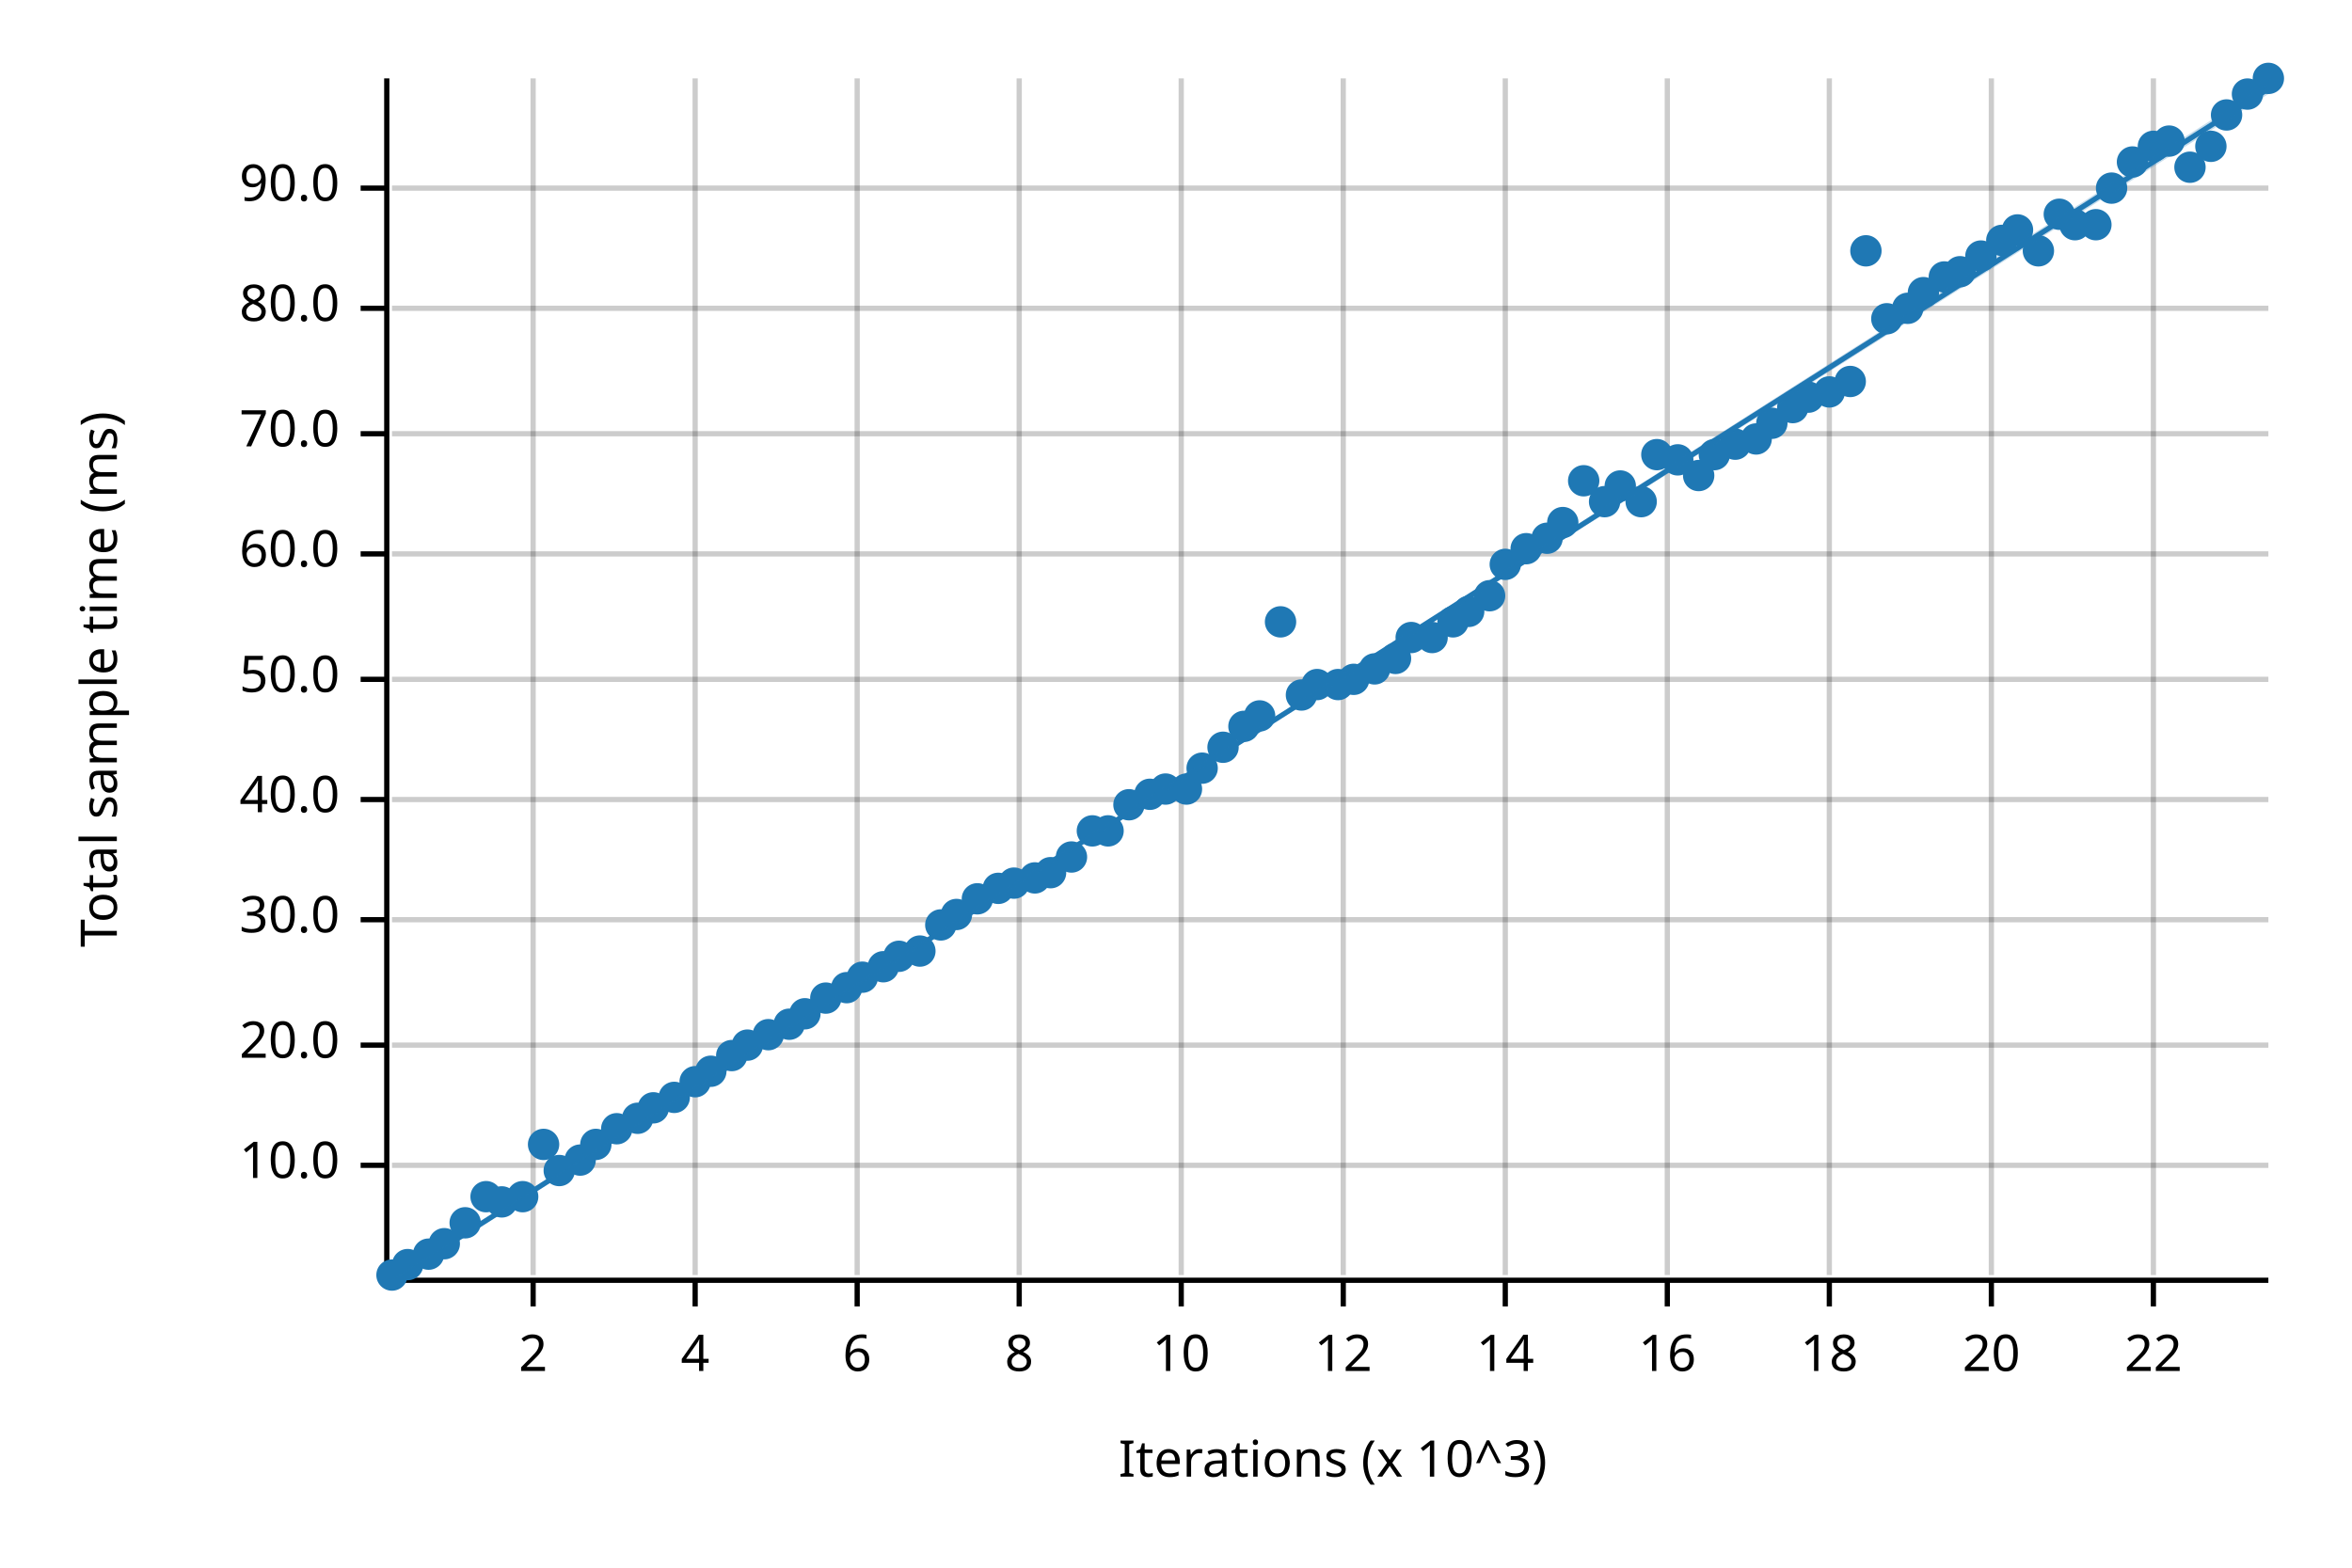
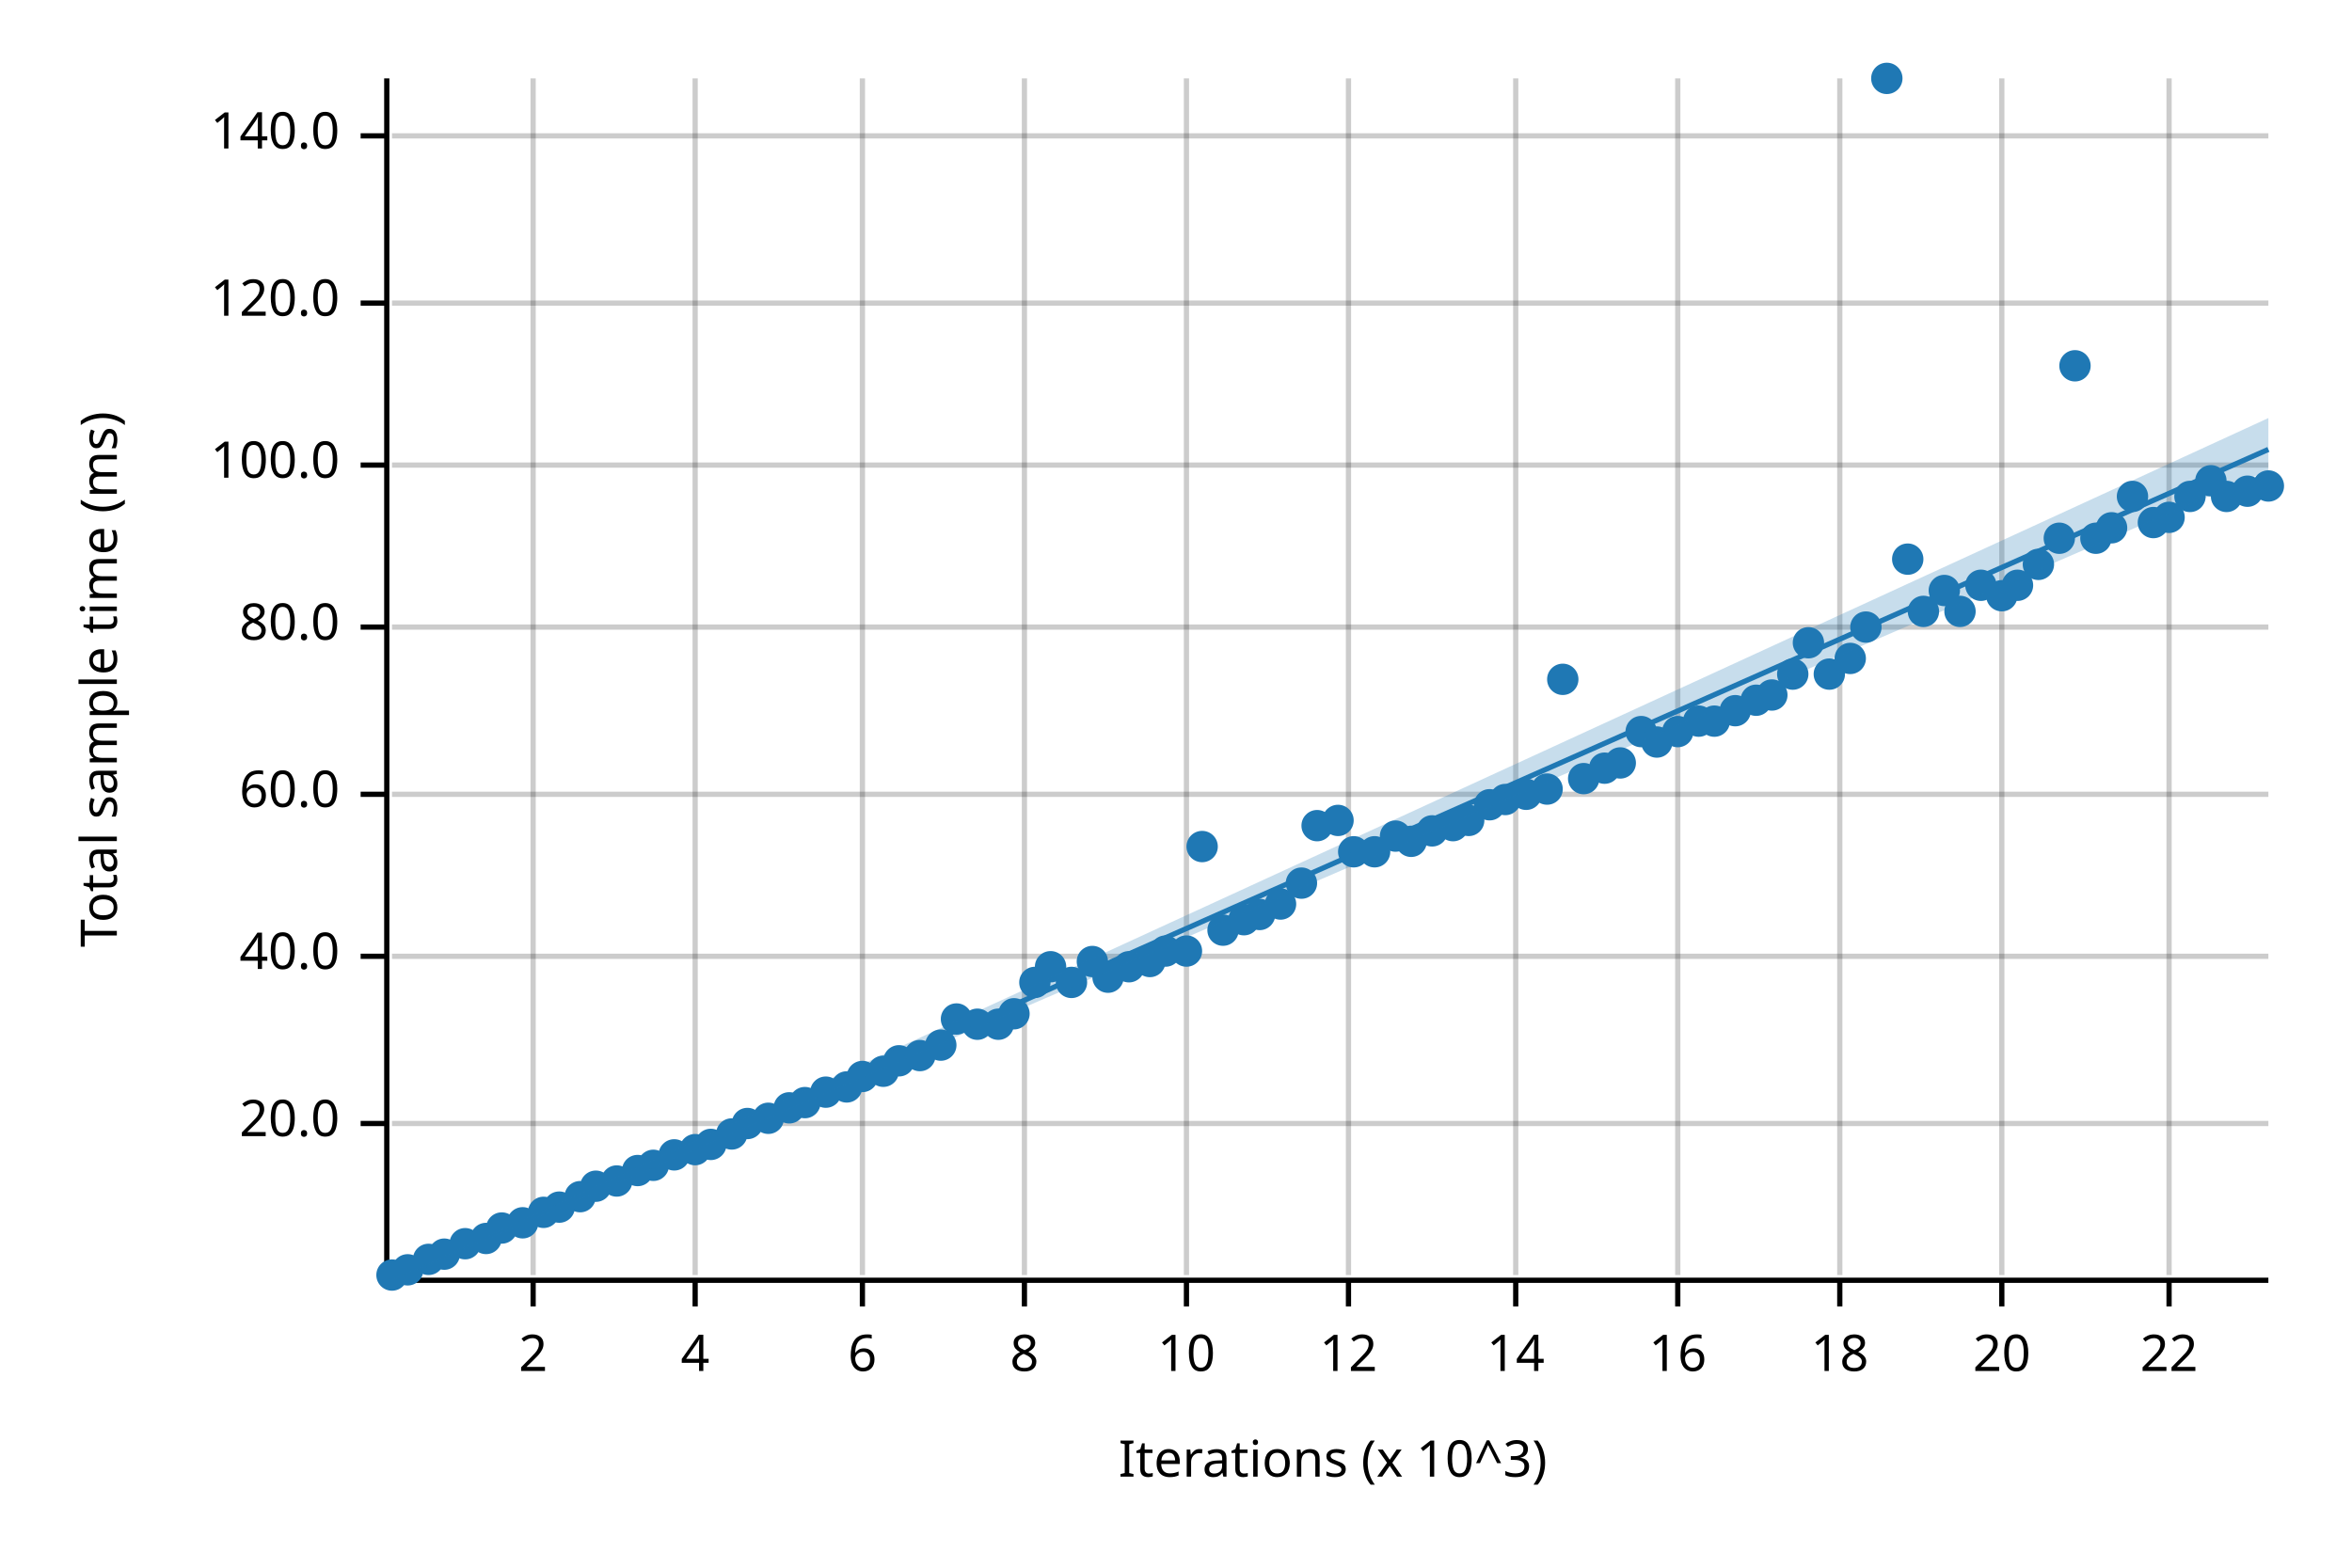
<svg xmlns="http://www.w3.org/2000/svg" width="450" height="300" viewBox="0 0 450 300">
  <text x="15" y="130" dy="0.76em" text-anchor="middle" font-family="sans-serif" font-size="9.677" opacity="1" fill="#000000" transform="rotate(270, 15, 130)">
Total sample time (ms)
</text>
  <text x="255" y="285" dy="-0.5ex" text-anchor="middle" font-family="sans-serif" font-size="9.677" opacity="1" fill="#000000">
Iterations (x 10^3)
</text>
  <line opacity="0.2" stroke="#000000" stroke-width="1" x1="102" y1="244" x2="102" y2="15" />
  <line opacity="0.2" stroke="#000000" stroke-width="1" x1="133" y1="244" x2="133" y2="15" />
-   <line opacity="0.2" stroke="#000000" stroke-width="1" x1="164" y1="244" x2="164" y2="15" />
-   <line opacity="0.2" stroke="#000000" stroke-width="1" x1="195" y1="244" x2="195" y2="15" />
-   <line opacity="0.2" stroke="#000000" stroke-width="1" x1="226" y1="244" x2="226" y2="15" />
-   <line opacity="0.2" stroke="#000000" stroke-width="1" x1="257" y1="244" x2="257" y2="15" />
-   <line opacity="0.2" stroke="#000000" stroke-width="1" x1="288" y1="244" x2="288" y2="15" />
-   <line opacity="0.2" stroke="#000000" stroke-width="1" x1="319" y1="244" x2="319" y2="15" />
-   <line opacity="0.2" stroke="#000000" stroke-width="1" x1="350" y1="244" x2="350" y2="15" />
-   <line opacity="0.2" stroke="#000000" stroke-width="1" x1="381" y1="244" x2="381" y2="15" />
-   <line opacity="0.2" stroke="#000000" stroke-width="1" x1="412" y1="244" x2="412" y2="15" />
-   <line opacity="0.2" stroke="#000000" stroke-width="1" x1="75" y1="223" x2="434" y2="223" />
-   <line opacity="0.2" stroke="#000000" stroke-width="1" x1="75" y1="200" x2="434" y2="200" />
-   <line opacity="0.2" stroke="#000000" stroke-width="1" x1="75" y1="176" x2="434" y2="176" />
-   <line opacity="0.2" stroke="#000000" stroke-width="1" x1="75" y1="153" x2="434" y2="153" />
-   <line opacity="0.2" stroke="#000000" stroke-width="1" x1="75" y1="130" x2="434" y2="130" />
-   <line opacity="0.2" stroke="#000000" stroke-width="1" x1="75" y1="106" x2="434" y2="106" />
-   <line opacity="0.2" stroke="#000000" stroke-width="1" x1="75" y1="83" x2="434" y2="83" />
-   <line opacity="0.2" stroke="#000000" stroke-width="1" x1="75" y1="59" x2="434" y2="59" />
-   <line opacity="0.2" stroke="#000000" stroke-width="1" x1="75" y1="36" x2="434" y2="36" />
+   <line opacity="0.2" stroke="#000000" stroke-width="1" x1="165" y1="244" x2="165" y2="15" />
+   <line opacity="0.2" stroke="#000000" stroke-width="1" x1="196" y1="244" x2="196" y2="15" />
+   <line opacity="0.2" stroke="#000000" stroke-width="1" x1="227" y1="244" x2="227" y2="15" />
+   <line opacity="0.2" stroke="#000000" stroke-width="1" x1="258" y1="244" x2="258" y2="15" />
+   <line opacity="0.2" stroke="#000000" stroke-width="1" x1="290" y1="244" x2="290" y2="15" />
+   <line opacity="0.2" stroke="#000000" stroke-width="1" x1="321" y1="244" x2="321" y2="15" />
+   <line opacity="0.2" stroke="#000000" stroke-width="1" x1="352" y1="244" x2="352" y2="15" />
+   <line opacity="0.2" stroke="#000000" stroke-width="1" x1="383" y1="244" x2="383" y2="15" />
+   <line opacity="0.2" stroke="#000000" stroke-width="1" x1="415" y1="244" x2="415" y2="15" />
+   <line opacity="0.2" stroke="#000000" stroke-width="1" x1="75" y1="215" x2="434" y2="215" />
+   <line opacity="0.2" stroke="#000000" stroke-width="1" x1="75" y1="183" x2="434" y2="183" />
+   <line opacity="0.2" stroke="#000000" stroke-width="1" x1="75" y1="152" x2="434" y2="152" />
+   <line opacity="0.2" stroke="#000000" stroke-width="1" x1="75" y1="120" x2="434" y2="120" />
+   <line opacity="0.2" stroke="#000000" stroke-width="1" x1="75" y1="89" x2="434" y2="89" />
+   <line opacity="0.2" stroke="#000000" stroke-width="1" x1="75" y1="58" x2="434" y2="58" />
+   <line opacity="0.2" stroke="#000000" stroke-width="1" x1="75" y1="26" x2="434" y2="26" />
  <polyline fill="none" opacity="1" stroke="#000000" stroke-width="1" points="74,15 74,244 " />
-   <text x="65" y="223" dy="0.5ex" text-anchor="end" font-family="sans-serif" font-size="9.677" opacity="1" fill="#000000">
- 10.0
- </text>
-   <polyline fill="none" opacity="1" stroke="#000000" stroke-width="1" points="69,223 74,223 " />
-   <text x="65" y="200" dy="0.5ex" text-anchor="end" font-family="sans-serif" font-size="9.677" opacity="1" fill="#000000">
+   <text x="65" y="215" dy="0.5ex" text-anchor="end" font-family="sans-serif" font-size="9.677" opacity="1" fill="#000000">
20.0
</text>
-   <polyline fill="none" opacity="1" stroke="#000000" stroke-width="1" points="69,200 74,200 " />
-   <text x="65" y="176" dy="0.5ex" text-anchor="end" font-family="sans-serif" font-size="9.677" opacity="1" fill="#000000">
- 30.0
- </text>
-   <polyline fill="none" opacity="1" stroke="#000000" stroke-width="1" points="69,176 74,176 " />
-   <text x="65" y="153" dy="0.5ex" text-anchor="end" font-family="sans-serif" font-size="9.677" opacity="1" fill="#000000">
+   <polyline fill="none" opacity="1" stroke="#000000" stroke-width="1" points="69,215 74,215 " />
+   <text x="65" y="183" dy="0.5ex" text-anchor="end" font-family="sans-serif" font-size="9.677" opacity="1" fill="#000000">
40.0
</text>
-   <polyline fill="none" opacity="1" stroke="#000000" stroke-width="1" points="69,153 74,153 " />
-   <text x="65" y="130" dy="0.5ex" text-anchor="end" font-family="sans-serif" font-size="9.677" opacity="1" fill="#000000">
- 50.0
- </text>
-   <polyline fill="none" opacity="1" stroke="#000000" stroke-width="1" points="69,130 74,130 " />
-   <text x="65" y="106" dy="0.5ex" text-anchor="end" font-family="sans-serif" font-size="9.677" opacity="1" fill="#000000">
+   <polyline fill="none" opacity="1" stroke="#000000" stroke-width="1" points="69,183 74,183 " />
+   <text x="65" y="152" dy="0.5ex" text-anchor="end" font-family="sans-serif" font-size="9.677" opacity="1" fill="#000000">
60.0
</text>
-   <polyline fill="none" opacity="1" stroke="#000000" stroke-width="1" points="69,106 74,106 " />
-   <text x="65" y="83" dy="0.5ex" text-anchor="end" font-family="sans-serif" font-size="9.677" opacity="1" fill="#000000">
- 70.0
- </text>
-   <polyline fill="none" opacity="1" stroke="#000000" stroke-width="1" points="69,83 74,83 " />
-   <text x="65" y="59" dy="0.5ex" text-anchor="end" font-family="sans-serif" font-size="9.677" opacity="1" fill="#000000">
+   <polyline fill="none" opacity="1" stroke="#000000" stroke-width="1" points="69,152 74,152 " />
+   <text x="65" y="120" dy="0.5ex" text-anchor="end" font-family="sans-serif" font-size="9.677" opacity="1" fill="#000000">
80.0
</text>
-   <polyline fill="none" opacity="1" stroke="#000000" stroke-width="1" points="69,59 74,59 " />
-   <text x="65" y="36" dy="0.5ex" text-anchor="end" font-family="sans-serif" font-size="9.677" opacity="1" fill="#000000">
- 90.0
- </text>
-   <polyline fill="none" opacity="1" stroke="#000000" stroke-width="1" points="69,36 74,36 " />
+   <polyline fill="none" opacity="1" stroke="#000000" stroke-width="1" points="69,120 74,120 " />
+   <text x="65" y="89" dy="0.5ex" text-anchor="end" font-family="sans-serif" font-size="9.677" opacity="1" fill="#000000">
+ 100.0
+ </text>
+   <polyline fill="none" opacity="1" stroke="#000000" stroke-width="1" points="69,89 74,89 " />
+   <text x="65" y="58" dy="0.5ex" text-anchor="end" font-family="sans-serif" font-size="9.677" opacity="1" fill="#000000">
+ 120.0
+ </text>
+   <polyline fill="none" opacity="1" stroke="#000000" stroke-width="1" points="69,58 74,58 " />
+   <text x="65" y="26" dy="0.5ex" text-anchor="end" font-family="sans-serif" font-size="9.677" opacity="1" fill="#000000">
+ 140.0
+ </text>
+   <polyline fill="none" opacity="1" stroke="#000000" stroke-width="1" points="69,26 74,26 " />
  <polyline fill="none" opacity="1" stroke="#000000" stroke-width="1" points="75,245 434,245 " />
  <text x="102" y="255" dy="0.76em" text-anchor="middle" font-family="sans-serif" font-size="9.677" opacity="1" fill="#000000">
2
</text>
  <polyline fill="none" opacity="1" stroke="#000000" stroke-width="1" points="102,245 102,250 " />
  <text x="133" y="255" dy="0.76em" text-anchor="middle" font-family="sans-serif" font-size="9.677" opacity="1" fill="#000000">
4
</text>
  <polyline fill="none" opacity="1" stroke="#000000" stroke-width="1" points="133,245 133,250 " />
-   <text x="164" y="255" dy="0.76em" text-anchor="middle" font-family="sans-serif" font-size="9.677" opacity="1" fill="#000000">
+   <text x="165" y="255" dy="0.76em" text-anchor="middle" font-family="sans-serif" font-size="9.677" opacity="1" fill="#000000">
6
</text>
-   <polyline fill="none" opacity="1" stroke="#000000" stroke-width="1" points="164,245 164,250 " />
-   <text x="195" y="255" dy="0.76em" text-anchor="middle" font-family="sans-serif" font-size="9.677" opacity="1" fill="#000000">
+   <polyline fill="none" opacity="1" stroke="#000000" stroke-width="1" points="165,245 165,250 " />
+   <text x="196" y="255" dy="0.76em" text-anchor="middle" font-family="sans-serif" font-size="9.677" opacity="1" fill="#000000">
8
</text>
-   <polyline fill="none" opacity="1" stroke="#000000" stroke-width="1" points="195,245 195,250 " />
-   <text x="226" y="255" dy="0.76em" text-anchor="middle" font-family="sans-serif" font-size="9.677" opacity="1" fill="#000000">
+   <polyline fill="none" opacity="1" stroke="#000000" stroke-width="1" points="196,245 196,250 " />
+   <text x="227" y="255" dy="0.76em" text-anchor="middle" font-family="sans-serif" font-size="9.677" opacity="1" fill="#000000">
10
</text>
-   <polyline fill="none" opacity="1" stroke="#000000" stroke-width="1" points="226,245 226,250 " />
-   <text x="257" y="255" dy="0.76em" text-anchor="middle" font-family="sans-serif" font-size="9.677" opacity="1" fill="#000000">
+   <polyline fill="none" opacity="1" stroke="#000000" stroke-width="1" points="227,245 227,250 " />
+   <text x="258" y="255" dy="0.76em" text-anchor="middle" font-family="sans-serif" font-size="9.677" opacity="1" fill="#000000">
12
</text>
-   <polyline fill="none" opacity="1" stroke="#000000" stroke-width="1" points="257,245 257,250 " />
-   <text x="288" y="255" dy="0.76em" text-anchor="middle" font-family="sans-serif" font-size="9.677" opacity="1" fill="#000000">
+   <polyline fill="none" opacity="1" stroke="#000000" stroke-width="1" points="258,245 258,250 " />
+   <text x="290" y="255" dy="0.76em" text-anchor="middle" font-family="sans-serif" font-size="9.677" opacity="1" fill="#000000">
14
</text>
-   <polyline fill="none" opacity="1" stroke="#000000" stroke-width="1" points="288,245 288,250 " />
-   <text x="319" y="255" dy="0.76em" text-anchor="middle" font-family="sans-serif" font-size="9.677" opacity="1" fill="#000000">
+   <polyline fill="none" opacity="1" stroke="#000000" stroke-width="1" points="290,245 290,250 " />
+   <text x="321" y="255" dy="0.76em" text-anchor="middle" font-family="sans-serif" font-size="9.677" opacity="1" fill="#000000">
16
</text>
-   <polyline fill="none" opacity="1" stroke="#000000" stroke-width="1" points="319,245 319,250 " />
-   <text x="350" y="255" dy="0.76em" text-anchor="middle" font-family="sans-serif" font-size="9.677" opacity="1" fill="#000000">
+   <polyline fill="none" opacity="1" stroke="#000000" stroke-width="1" points="321,245 321,250 " />
+   <text x="352" y="255" dy="0.76em" text-anchor="middle" font-family="sans-serif" font-size="9.677" opacity="1" fill="#000000">
18
</text>
-   <polyline fill="none" opacity="1" stroke="#000000" stroke-width="1" points="350,245 350,250 " />
-   <text x="381" y="255" dy="0.76em" text-anchor="middle" font-family="sans-serif" font-size="9.677" opacity="1" fill="#000000">
+   <polyline fill="none" opacity="1" stroke="#000000" stroke-width="1" points="352,245 352,250 " />
+   <text x="383" y="255" dy="0.76em" text-anchor="middle" font-family="sans-serif" font-size="9.677" opacity="1" fill="#000000">
20
</text>
-   <polyline fill="none" opacity="1" stroke="#000000" stroke-width="1" points="381,245 381,250 " />
-   <text x="412" y="255" dy="0.76em" text-anchor="middle" font-family="sans-serif" font-size="9.677" opacity="1" fill="#000000">
+   <polyline fill="none" opacity="1" stroke="#000000" stroke-width="1" points="383,245 383,250 " />
+   <text x="415" y="255" dy="0.76em" text-anchor="middle" font-family="sans-serif" font-size="9.677" opacity="1" fill="#000000">
22
</text>
-   <polyline fill="none" opacity="1" stroke="#000000" stroke-width="1" points="412,245 412,250 " />
+   <polyline fill="none" opacity="1" stroke="#000000" stroke-width="1" points="415,245 415,250 " />
  <circle cx="75" cy="244" r="3" opacity="1" fill="#1F78B4" stroke="none" stroke-width="1" />
-   <circle cx="78" cy="242" r="3" opacity="1" fill="#1F78B4" stroke="none" stroke-width="1" />
-   <circle cx="82" cy="240" r="3" opacity="1" fill="#1F78B4" stroke="none" stroke-width="1" />
-   <circle cx="85" cy="238" r="3" opacity="1" fill="#1F78B4" stroke="none" stroke-width="1" />
-   <circle cx="89" cy="234" r="3" opacity="1" fill="#1F78B4" stroke="none" stroke-width="1" />
-   <circle cx="93" cy="229" r="3" opacity="1" fill="#1F78B4" stroke="none" stroke-width="1" />
-   <circle cx="96" cy="230" r="3" opacity="1" fill="#1F78B4" stroke="none" stroke-width="1" />
-   <circle cx="100" cy="229" r="3" opacity="1" fill="#1F78B4" stroke="none" stroke-width="1" />
-   <circle cx="104" cy="219" r="3" opacity="1" fill="#1F78B4" stroke="none" stroke-width="1" />
-   <circle cx="107" cy="224" r="3" opacity="1" fill="#1F78B4" stroke="none" stroke-width="1" />
-   <circle cx="111" cy="222" r="3" opacity="1" fill="#1F78B4" stroke="none" stroke-width="1" />
-   <circle cx="114" cy="219" r="3" opacity="1" fill="#1F78B4" stroke="none" stroke-width="1" />
-   <circle cx="118" cy="216" r="3" opacity="1" fill="#1F78B4" stroke="none" stroke-width="1" />
-   <circle cx="122" cy="214" r="3" opacity="1" fill="#1F78B4" stroke="none" stroke-width="1" />
-   <circle cx="125" cy="212" r="3" opacity="1" fill="#1F78B4" stroke="none" stroke-width="1" />
-   <circle cx="129" cy="210" r="3" opacity="1" fill="#1F78B4" stroke="none" stroke-width="1" />
-   <circle cx="133" cy="207" r="3" opacity="1" fill="#1F78B4" stroke="none" stroke-width="1" />
-   <circle cx="136" cy="205" r="3" opacity="1" fill="#1F78B4" stroke="none" stroke-width="1" />
-   <circle cx="140" cy="202" r="3" opacity="1" fill="#1F78B4" stroke="none" stroke-width="1" />
-   <circle cx="143" cy="200" r="3" opacity="1" fill="#1F78B4" stroke="none" stroke-width="1" />
-   <circle cx="147" cy="198" r="3" opacity="1" fill="#1F78B4" stroke="none" stroke-width="1" />
-   <circle cx="151" cy="196" r="3" opacity="1" fill="#1F78B4" stroke="none" stroke-width="1" />
-   <circle cx="154" cy="194" r="3" opacity="1" fill="#1F78B4" stroke="none" stroke-width="1" />
-   <circle cx="158" cy="191" r="3" opacity="1" fill="#1F78B4" stroke="none" stroke-width="1" />
-   <circle cx="162" cy="189" r="3" opacity="1" fill="#1F78B4" stroke="none" stroke-width="1" />
-   <circle cx="165" cy="187" r="3" opacity="1" fill="#1F78B4" stroke="none" stroke-width="1" />
-   <circle cx="169" cy="185" r="3" opacity="1" fill="#1F78B4" stroke="none" stroke-width="1" />
-   <circle cx="172" cy="183" r="3" opacity="1" fill="#1F78B4" stroke="none" stroke-width="1" />
-   <circle cx="176" cy="182" r="3" opacity="1" fill="#1F78B4" stroke="none" stroke-width="1" />
-   <circle cx="180" cy="177" r="3" opacity="1" fill="#1F78B4" stroke="none" stroke-width="1" />
-   <circle cx="183" cy="175" r="3" opacity="1" fill="#1F78B4" stroke="none" stroke-width="1" />
-   <circle cx="187" cy="172" r="3" opacity="1" fill="#1F78B4" stroke="none" stroke-width="1" />
-   <circle cx="191" cy="170" r="3" opacity="1" fill="#1F78B4" stroke="none" stroke-width="1" />
-   <circle cx="194" cy="169" r="3" opacity="1" fill="#1F78B4" stroke="none" stroke-width="1" />
-   <circle cx="198" cy="168" r="3" opacity="1" fill="#1F78B4" stroke="none" stroke-width="1" />
-   <circle cx="201" cy="167" r="3" opacity="1" fill="#1F78B4" stroke="none" stroke-width="1" />
-   <circle cx="205" cy="164" r="3" opacity="1" fill="#1F78B4" stroke="none" stroke-width="1" />
-   <circle cx="209" cy="159" r="3" opacity="1" fill="#1F78B4" stroke="none" stroke-width="1" />
-   <circle cx="212" cy="159" r="3" opacity="1" fill="#1F78B4" stroke="none" stroke-width="1" />
-   <circle cx="216" cy="154" r="3" opacity="1" fill="#1F78B4" stroke="none" stroke-width="1" />
-   <circle cx="220" cy="152" r="3" opacity="1" fill="#1F78B4" stroke="none" stroke-width="1" />
-   <circle cx="223" cy="151" r="3" opacity="1" fill="#1F78B4" stroke="none" stroke-width="1" />
-   <circle cx="227" cy="151" r="3" opacity="1" fill="#1F78B4" stroke="none" stroke-width="1" />
-   <circle cx="230" cy="147" r="3" opacity="1" fill="#1F78B4" stroke="none" stroke-width="1" />
-   <circle cx="234" cy="143" r="3" opacity="1" fill="#1F78B4" stroke="none" stroke-width="1" />
-   <circle cx="238" cy="139" r="3" opacity="1" fill="#1F78B4" stroke="none" stroke-width="1" />
-   <circle cx="241" cy="137" r="3" opacity="1" fill="#1F78B4" stroke="none" stroke-width="1" />
-   <circle cx="245" cy="119" r="3" opacity="1" fill="#1F78B4" stroke="none" stroke-width="1" />
-   <circle cx="249" cy="133" r="3" opacity="1" fill="#1F78B4" stroke="none" stroke-width="1" />
-   <circle cx="252" cy="131" r="3" opacity="1" fill="#1F78B4" stroke="none" stroke-width="1" />
-   <circle cx="256" cy="131" r="3" opacity="1" fill="#1F78B4" stroke="none" stroke-width="1" />
-   <circle cx="259" cy="130" r="3" opacity="1" fill="#1F78B4" stroke="none" stroke-width="1" />
-   <circle cx="263" cy="128" r="3" opacity="1" fill="#1F78B4" stroke="none" stroke-width="1" />
-   <circle cx="267" cy="126" r="3" opacity="1" fill="#1F78B4" stroke="none" stroke-width="1" />
-   <circle cx="270" cy="122" r="3" opacity="1" fill="#1F78B4" stroke="none" stroke-width="1" />
-   <circle cx="274" cy="122" r="3" opacity="1" fill="#1F78B4" stroke="none" stroke-width="1" />
-   <circle cx="278" cy="119" r="3" opacity="1" fill="#1F78B4" stroke="none" stroke-width="1" />
-   <circle cx="281" cy="117" r="3" opacity="1" fill="#1F78B4" stroke="none" stroke-width="1" />
-   <circle cx="285" cy="114" r="3" opacity="1" fill="#1F78B4" stroke="none" stroke-width="1" />
-   <circle cx="288" cy="108" r="3" opacity="1" fill="#1F78B4" stroke="none" stroke-width="1" />
-   <circle cx="292" cy="105" r="3" opacity="1" fill="#1F78B4" stroke="none" stroke-width="1" />
-   <circle cx="296" cy="103" r="3" opacity="1" fill="#1F78B4" stroke="none" stroke-width="1" />
-   <circle cx="299" cy="100" r="3" opacity="1" fill="#1F78B4" stroke="none" stroke-width="1" />
-   <circle cx="303" cy="92" r="3" opacity="1" fill="#1F78B4" stroke="none" stroke-width="1" />
-   <circle cx="307" cy="96" r="3" opacity="1" fill="#1F78B4" stroke="none" stroke-width="1" />
-   <circle cx="310" cy="93" r="3" opacity="1" fill="#1F78B4" stroke="none" stroke-width="1" />
-   <circle cx="314" cy="96" r="3" opacity="1" fill="#1F78B4" stroke="none" stroke-width="1" />
-   <circle cx="317" cy="87" r="3" opacity="1" fill="#1F78B4" stroke="none" stroke-width="1" />
-   <circle cx="321" cy="88" r="3" opacity="1" fill="#1F78B4" stroke="none" stroke-width="1" />
-   <circle cx="325" cy="91" r="3" opacity="1" fill="#1F78B4" stroke="none" stroke-width="1" />
-   <circle cx="328" cy="87" r="3" opacity="1" fill="#1F78B4" stroke="none" stroke-width="1" />
-   <circle cx="332" cy="85" r="3" opacity="1" fill="#1F78B4" stroke="none" stroke-width="1" />
-   <circle cx="336" cy="84" r="3" opacity="1" fill="#1F78B4" stroke="none" stroke-width="1" />
-   <circle cx="339" cy="81" r="3" opacity="1" fill="#1F78B4" stroke="none" stroke-width="1" />
-   <circle cx="343" cy="78" r="3" opacity="1" fill="#1F78B4" stroke="none" stroke-width="1" />
-   <circle cx="346" cy="76" r="3" opacity="1" fill="#1F78B4" stroke="none" stroke-width="1" />
-   <circle cx="350" cy="75" r="3" opacity="1" fill="#1F78B4" stroke="none" stroke-width="1" />
-   <circle cx="354" cy="73" r="3" opacity="1" fill="#1F78B4" stroke="none" stroke-width="1" />
-   <circle cx="357" cy="48" r="3" opacity="1" fill="#1F78B4" stroke="none" stroke-width="1" />
-   <circle cx="361" cy="61" r="3" opacity="1" fill="#1F78B4" stroke="none" stroke-width="1" />
-   <circle cx="365" cy="59" r="3" opacity="1" fill="#1F78B4" stroke="none" stroke-width="1" />
-   <circle cx="368" cy="56" r="3" opacity="1" fill="#1F78B4" stroke="none" stroke-width="1" />
-   <circle cx="372" cy="53" r="3" opacity="1" fill="#1F78B4" stroke="none" stroke-width="1" />
-   <circle cx="375" cy="52" r="3" opacity="1" fill="#1F78B4" stroke="none" stroke-width="1" />
-   <circle cx="379" cy="49" r="3" opacity="1" fill="#1F78B4" stroke="none" stroke-width="1" />
-   <circle cx="383" cy="46" r="3" opacity="1" fill="#1F78B4" stroke="none" stroke-width="1" />
-   <circle cx="386" cy="44" r="3" opacity="1" fill="#1F78B4" stroke="none" stroke-width="1" />
-   <circle cx="390" cy="48" r="3" opacity="1" fill="#1F78B4" stroke="none" stroke-width="1" />
-   <circle cx="394" cy="41" r="3" opacity="1" fill="#1F78B4" stroke="none" stroke-width="1" />
-   <circle cx="397" cy="43" r="3" opacity="1" fill="#1F78B4" stroke="none" stroke-width="1" />
-   <circle cx="401" cy="43" r="3" opacity="1" fill="#1F78B4" stroke="none" stroke-width="1" />
-   <circle cx="404" cy="36" r="3" opacity="1" fill="#1F78B4" stroke="none" stroke-width="1" />
-   <circle cx="408" cy="31" r="3" opacity="1" fill="#1F78B4" stroke="none" stroke-width="1" />
-   <circle cx="412" cy="28" r="3" opacity="1" fill="#1F78B4" stroke="none" stroke-width="1" />
-   <circle cx="415" cy="27" r="3" opacity="1" fill="#1F78B4" stroke="none" stroke-width="1" />
-   <circle cx="419" cy="32" r="3" opacity="1" fill="#1F78B4" stroke="none" stroke-width="1" />
-   <circle cx="423" cy="28" r="3" opacity="1" fill="#1F78B4" stroke="none" stroke-width="1" />
-   <circle cx="426" cy="22" r="3" opacity="1" fill="#1F78B4" stroke="none" stroke-width="1" />
-   <circle cx="430" cy="18" r="3" opacity="1" fill="#1F78B4" stroke="none" stroke-width="1" />
-   <circle cx="434" cy="15" r="3" opacity="1" fill="#1F78B4" stroke="none" stroke-width="1" />
-   <polyline fill="none" opacity="1" stroke="#1F78B4" stroke-width="1" points="75,245 434,17 " />
-   <polygon opacity="0.25" fill="#1F78B4" points="75,245 434,18 434,16 " />
+   <circle cx="78" cy="243" r="3" opacity="1" fill="#1F78B4" stroke="none" stroke-width="1" />
+   <circle cx="82" cy="241" r="3" opacity="1" fill="#1F78B4" stroke="none" stroke-width="1" />
+   <circle cx="85" cy="240" r="3" opacity="1" fill="#1F78B4" stroke="none" stroke-width="1" />
+   <circle cx="89" cy="238" r="3" opacity="1" fill="#1F78B4" stroke="none" stroke-width="1" />
+   <circle cx="93" cy="237" r="3" opacity="1" fill="#1F78B4" stroke="none" stroke-width="1" />
+   <circle cx="96" cy="235" r="3" opacity="1" fill="#1F78B4" stroke="none" stroke-width="1" />
+   <circle cx="100" cy="234" r="3" opacity="1" fill="#1F78B4" stroke="none" stroke-width="1" />
+   <circle cx="104" cy="232" r="3" opacity="1" fill="#1F78B4" stroke="none" stroke-width="1" />
+   <circle cx="107" cy="231" r="3" opacity="1" fill="#1F78B4" stroke="none" stroke-width="1" />
+   <circle cx="111" cy="229" r="3" opacity="1" fill="#1F78B4" stroke="none" stroke-width="1" />
+   <circle cx="114" cy="227" r="3" opacity="1" fill="#1F78B4" stroke="none" stroke-width="1" />
+   <circle cx="118" cy="226" r="3" opacity="1" fill="#1F78B4" stroke="none" stroke-width="1" />
+   <circle cx="122" cy="224" r="3" opacity="1" fill="#1F78B4" stroke="none" stroke-width="1" />
+   <circle cx="125" cy="223" r="3" opacity="1" fill="#1F78B4" stroke="none" stroke-width="1" />
+   <circle cx="129" cy="221" r="3" opacity="1" fill="#1F78B4" stroke="none" stroke-width="1" />
+   <circle cx="133" cy="220" r="3" opacity="1" fill="#1F78B4" stroke="none" stroke-width="1" />
+   <circle cx="136" cy="219" r="3" opacity="1" fill="#1F78B4" stroke="none" stroke-width="1" />
+   <circle cx="140" cy="217" r="3" opacity="1" fill="#1F78B4" stroke="none" stroke-width="1" />
+   <circle cx="143" cy="215" r="3" opacity="1" fill="#1F78B4" stroke="none" stroke-width="1" />
+   <circle cx="147" cy="214" r="3" opacity="1" fill="#1F78B4" stroke="none" stroke-width="1" />
+   <circle cx="151" cy="212" r="3" opacity="1" fill="#1F78B4" stroke="none" stroke-width="1" />
+   <circle cx="154" cy="211" r="3" opacity="1" fill="#1F78B4" stroke="none" stroke-width="1" />
+   <circle cx="158" cy="209" r="3" opacity="1" fill="#1F78B4" stroke="none" stroke-width="1" />
+   <circle cx="162" cy="208" r="3" opacity="1" fill="#1F78B4" stroke="none" stroke-width="1" />
+   <circle cx="165" cy="206" r="3" opacity="1" fill="#1F78B4" stroke="none" stroke-width="1" />
+   <circle cx="169" cy="205" r="3" opacity="1" fill="#1F78B4" stroke="none" stroke-width="1" />
+   <circle cx="172" cy="203" r="3" opacity="1" fill="#1F78B4" stroke="none" stroke-width="1" />
+   <circle cx="176" cy="202" r="3" opacity="1" fill="#1F78B4" stroke="none" stroke-width="1" />
+   <circle cx="180" cy="200" r="3" opacity="1" fill="#1F78B4" stroke="none" stroke-width="1" />
+   <circle cx="183" cy="195" r="3" opacity="1" fill="#1F78B4" stroke="none" stroke-width="1" />
+   <circle cx="187" cy="196" r="3" opacity="1" fill="#1F78B4" stroke="none" stroke-width="1" />
+   <circle cx="191" cy="196" r="3" opacity="1" fill="#1F78B4" stroke="none" stroke-width="1" />
+   <circle cx="194" cy="194" r="3" opacity="1" fill="#1F78B4" stroke="none" stroke-width="1" />
+   <circle cx="198" cy="188" r="3" opacity="1" fill="#1F78B4" stroke="none" stroke-width="1" />
+   <circle cx="201" cy="185" r="3" opacity="1" fill="#1F78B4" stroke="none" stroke-width="1" />
+   <circle cx="205" cy="188" r="3" opacity="1" fill="#1F78B4" stroke="none" stroke-width="1" />
+   <circle cx="209" cy="184" r="3" opacity="1" fill="#1F78B4" stroke="none" stroke-width="1" />
+   <circle cx="212" cy="187" r="3" opacity="1" fill="#1F78B4" stroke="none" stroke-width="1" />
+   <circle cx="216" cy="185" r="3" opacity="1" fill="#1F78B4" stroke="none" stroke-width="1" />
+   <circle cx="220" cy="184" r="3" opacity="1" fill="#1F78B4" stroke="none" stroke-width="1" />
+   <circle cx="223" cy="182" r="3" opacity="1" fill="#1F78B4" stroke="none" stroke-width="1" />
+   <circle cx="227" cy="182" r="3" opacity="1" fill="#1F78B4" stroke="none" stroke-width="1" />
+   <circle cx="230" cy="162" r="3" opacity="1" fill="#1F78B4" stroke="none" stroke-width="1" />
+   <circle cx="234" cy="178" r="3" opacity="1" fill="#1F78B4" stroke="none" stroke-width="1" />
+   <circle cx="238" cy="176" r="3" opacity="1" fill="#1F78B4" stroke="none" stroke-width="1" />
+   <circle cx="241" cy="175" r="3" opacity="1" fill="#1F78B4" stroke="none" stroke-width="1" />
+   <circle cx="245" cy="173" r="3" opacity="1" fill="#1F78B4" stroke="none" stroke-width="1" />
+   <circle cx="249" cy="169" r="3" opacity="1" fill="#1F78B4" stroke="none" stroke-width="1" />
+   <circle cx="252" cy="158" r="3" opacity="1" fill="#1F78B4" stroke="none" stroke-width="1" />
+   <circle cx="256" cy="157" r="3" opacity="1" fill="#1F78B4" stroke="none" stroke-width="1" />
+   <circle cx="259" cy="163" r="3" opacity="1" fill="#1F78B4" stroke="none" stroke-width="1" />
+   <circle cx="263" cy="163" r="3" opacity="1" fill="#1F78B4" stroke="none" stroke-width="1" />
+   <circle cx="267" cy="160" r="3" opacity="1" fill="#1F78B4" stroke="none" stroke-width="1" />
+   <circle cx="270" cy="161" r="3" opacity="1" fill="#1F78B4" stroke="none" stroke-width="1" />
+   <circle cx="274" cy="159" r="3" opacity="1" fill="#1F78B4" stroke="none" stroke-width="1" />
+   <circle cx="278" cy="158" r="3" opacity="1" fill="#1F78B4" stroke="none" stroke-width="1" />
+   <circle cx="281" cy="157" r="3" opacity="1" fill="#1F78B4" stroke="none" stroke-width="1" />
+   <circle cx="285" cy="154" r="3" opacity="1" fill="#1F78B4" stroke="none" stroke-width="1" />
+   <circle cx="288" cy="153" r="3" opacity="1" fill="#1F78B4" stroke="none" stroke-width="1" />
+   <circle cx="292" cy="152" r="3" opacity="1" fill="#1F78B4" stroke="none" stroke-width="1" />
+   <circle cx="296" cy="151" r="3" opacity="1" fill="#1F78B4" stroke="none" stroke-width="1" />
+   <circle cx="299" cy="130" r="3" opacity="1" fill="#1F78B4" stroke="none" stroke-width="1" />
+   <circle cx="303" cy="149" r="3" opacity="1" fill="#1F78B4" stroke="none" stroke-width="1" />
+   <circle cx="307" cy="147" r="3" opacity="1" fill="#1F78B4" stroke="none" stroke-width="1" />
+   <circle cx="310" cy="146" r="3" opacity="1" fill="#1F78B4" stroke="none" stroke-width="1" />
+   <circle cx="314" cy="140" r="3" opacity="1" fill="#1F78B4" stroke="none" stroke-width="1" />
+   <circle cx="317" cy="142" r="3" opacity="1" fill="#1F78B4" stroke="none" stroke-width="1" />
+   <circle cx="321" cy="140" r="3" opacity="1" fill="#1F78B4" stroke="none" stroke-width="1" />
+   <circle cx="325" cy="138" r="3" opacity="1" fill="#1F78B4" stroke="none" stroke-width="1" />
+   <circle cx="328" cy="138" r="3" opacity="1" fill="#1F78B4" stroke="none" stroke-width="1" />
+   <circle cx="332" cy="136" r="3" opacity="1" fill="#1F78B4" stroke="none" stroke-width="1" />
+   <circle cx="336" cy="134" r="3" opacity="1" fill="#1F78B4" stroke="none" stroke-width="1" />
+   <circle cx="339" cy="133" r="3" opacity="1" fill="#1F78B4" stroke="none" stroke-width="1" />
+   <circle cx="343" cy="129" r="3" opacity="1" fill="#1F78B4" stroke="none" stroke-width="1" />
+   <circle cx="346" cy="123" r="3" opacity="1" fill="#1F78B4" stroke="none" stroke-width="1" />
+   <circle cx="350" cy="129" r="3" opacity="1" fill="#1F78B4" stroke="none" stroke-width="1" />
+   <circle cx="354" cy="126" r="3" opacity="1" fill="#1F78B4" stroke="none" stroke-width="1" />
+   <circle cx="357" cy="120" r="3" opacity="1" fill="#1F78B4" stroke="none" stroke-width="1" />
+   <circle cx="361" cy="15" r="3" opacity="1" fill="#1F78B4" stroke="none" stroke-width="1" />
+   <circle cx="365" cy="107" r="3" opacity="1" fill="#1F78B4" stroke="none" stroke-width="1" />
+   <circle cx="368" cy="117" r="3" opacity="1" fill="#1F78B4" stroke="none" stroke-width="1" />
+   <circle cx="372" cy="113" r="3" opacity="1" fill="#1F78B4" stroke="none" stroke-width="1" />
+   <circle cx="375" cy="117" r="3" opacity="1" fill="#1F78B4" stroke="none" stroke-width="1" />
+   <circle cx="379" cy="112" r="3" opacity="1" fill="#1F78B4" stroke="none" stroke-width="1" />
+   <circle cx="383" cy="114" r="3" opacity="1" fill="#1F78B4" stroke="none" stroke-width="1" />
+   <circle cx="386" cy="112" r="3" opacity="1" fill="#1F78B4" stroke="none" stroke-width="1" />
+   <circle cx="390" cy="108" r="3" opacity="1" fill="#1F78B4" stroke="none" stroke-width="1" />
+   <circle cx="394" cy="103" r="3" opacity="1" fill="#1F78B4" stroke="none" stroke-width="1" />
+   <circle cx="397" cy="70" r="3" opacity="1" fill="#1F78B4" stroke="none" stroke-width="1" />
+   <circle cx="401" cy="103" r="3" opacity="1" fill="#1F78B4" stroke="none" stroke-width="1" />
+   <circle cx="404" cy="101" r="3" opacity="1" fill="#1F78B4" stroke="none" stroke-width="1" />
+   <circle cx="408" cy="95" r="3" opacity="1" fill="#1F78B4" stroke="none" stroke-width="1" />
+   <circle cx="412" cy="100" r="3" opacity="1" fill="#1F78B4" stroke="none" stroke-width="1" />
+   <circle cx="415" cy="99" r="3" opacity="1" fill="#1F78B4" stroke="none" stroke-width="1" />
+   <circle cx="419" cy="95" r="3" opacity="1" fill="#1F78B4" stroke="none" stroke-width="1" />
+   <circle cx="423" cy="92" r="3" opacity="1" fill="#1F78B4" stroke="none" stroke-width="1" />
+   <circle cx="426" cy="95" r="3" opacity="1" fill="#1F78B4" stroke="none" stroke-width="1" />
+   <circle cx="430" cy="94" r="3" opacity="1" fill="#1F78B4" stroke="none" stroke-width="1" />
+   <circle cx="434" cy="93" r="3" opacity="1" fill="#1F78B4" stroke="none" stroke-width="1" />
+   <polyline fill="none" opacity="1" stroke="#1F78B4" stroke-width="1" points="75,245 434,86 " />
+   <polygon opacity="0.25" fill="#1F78B4" points="75,245 434,90 434,80 " />
</svg>
